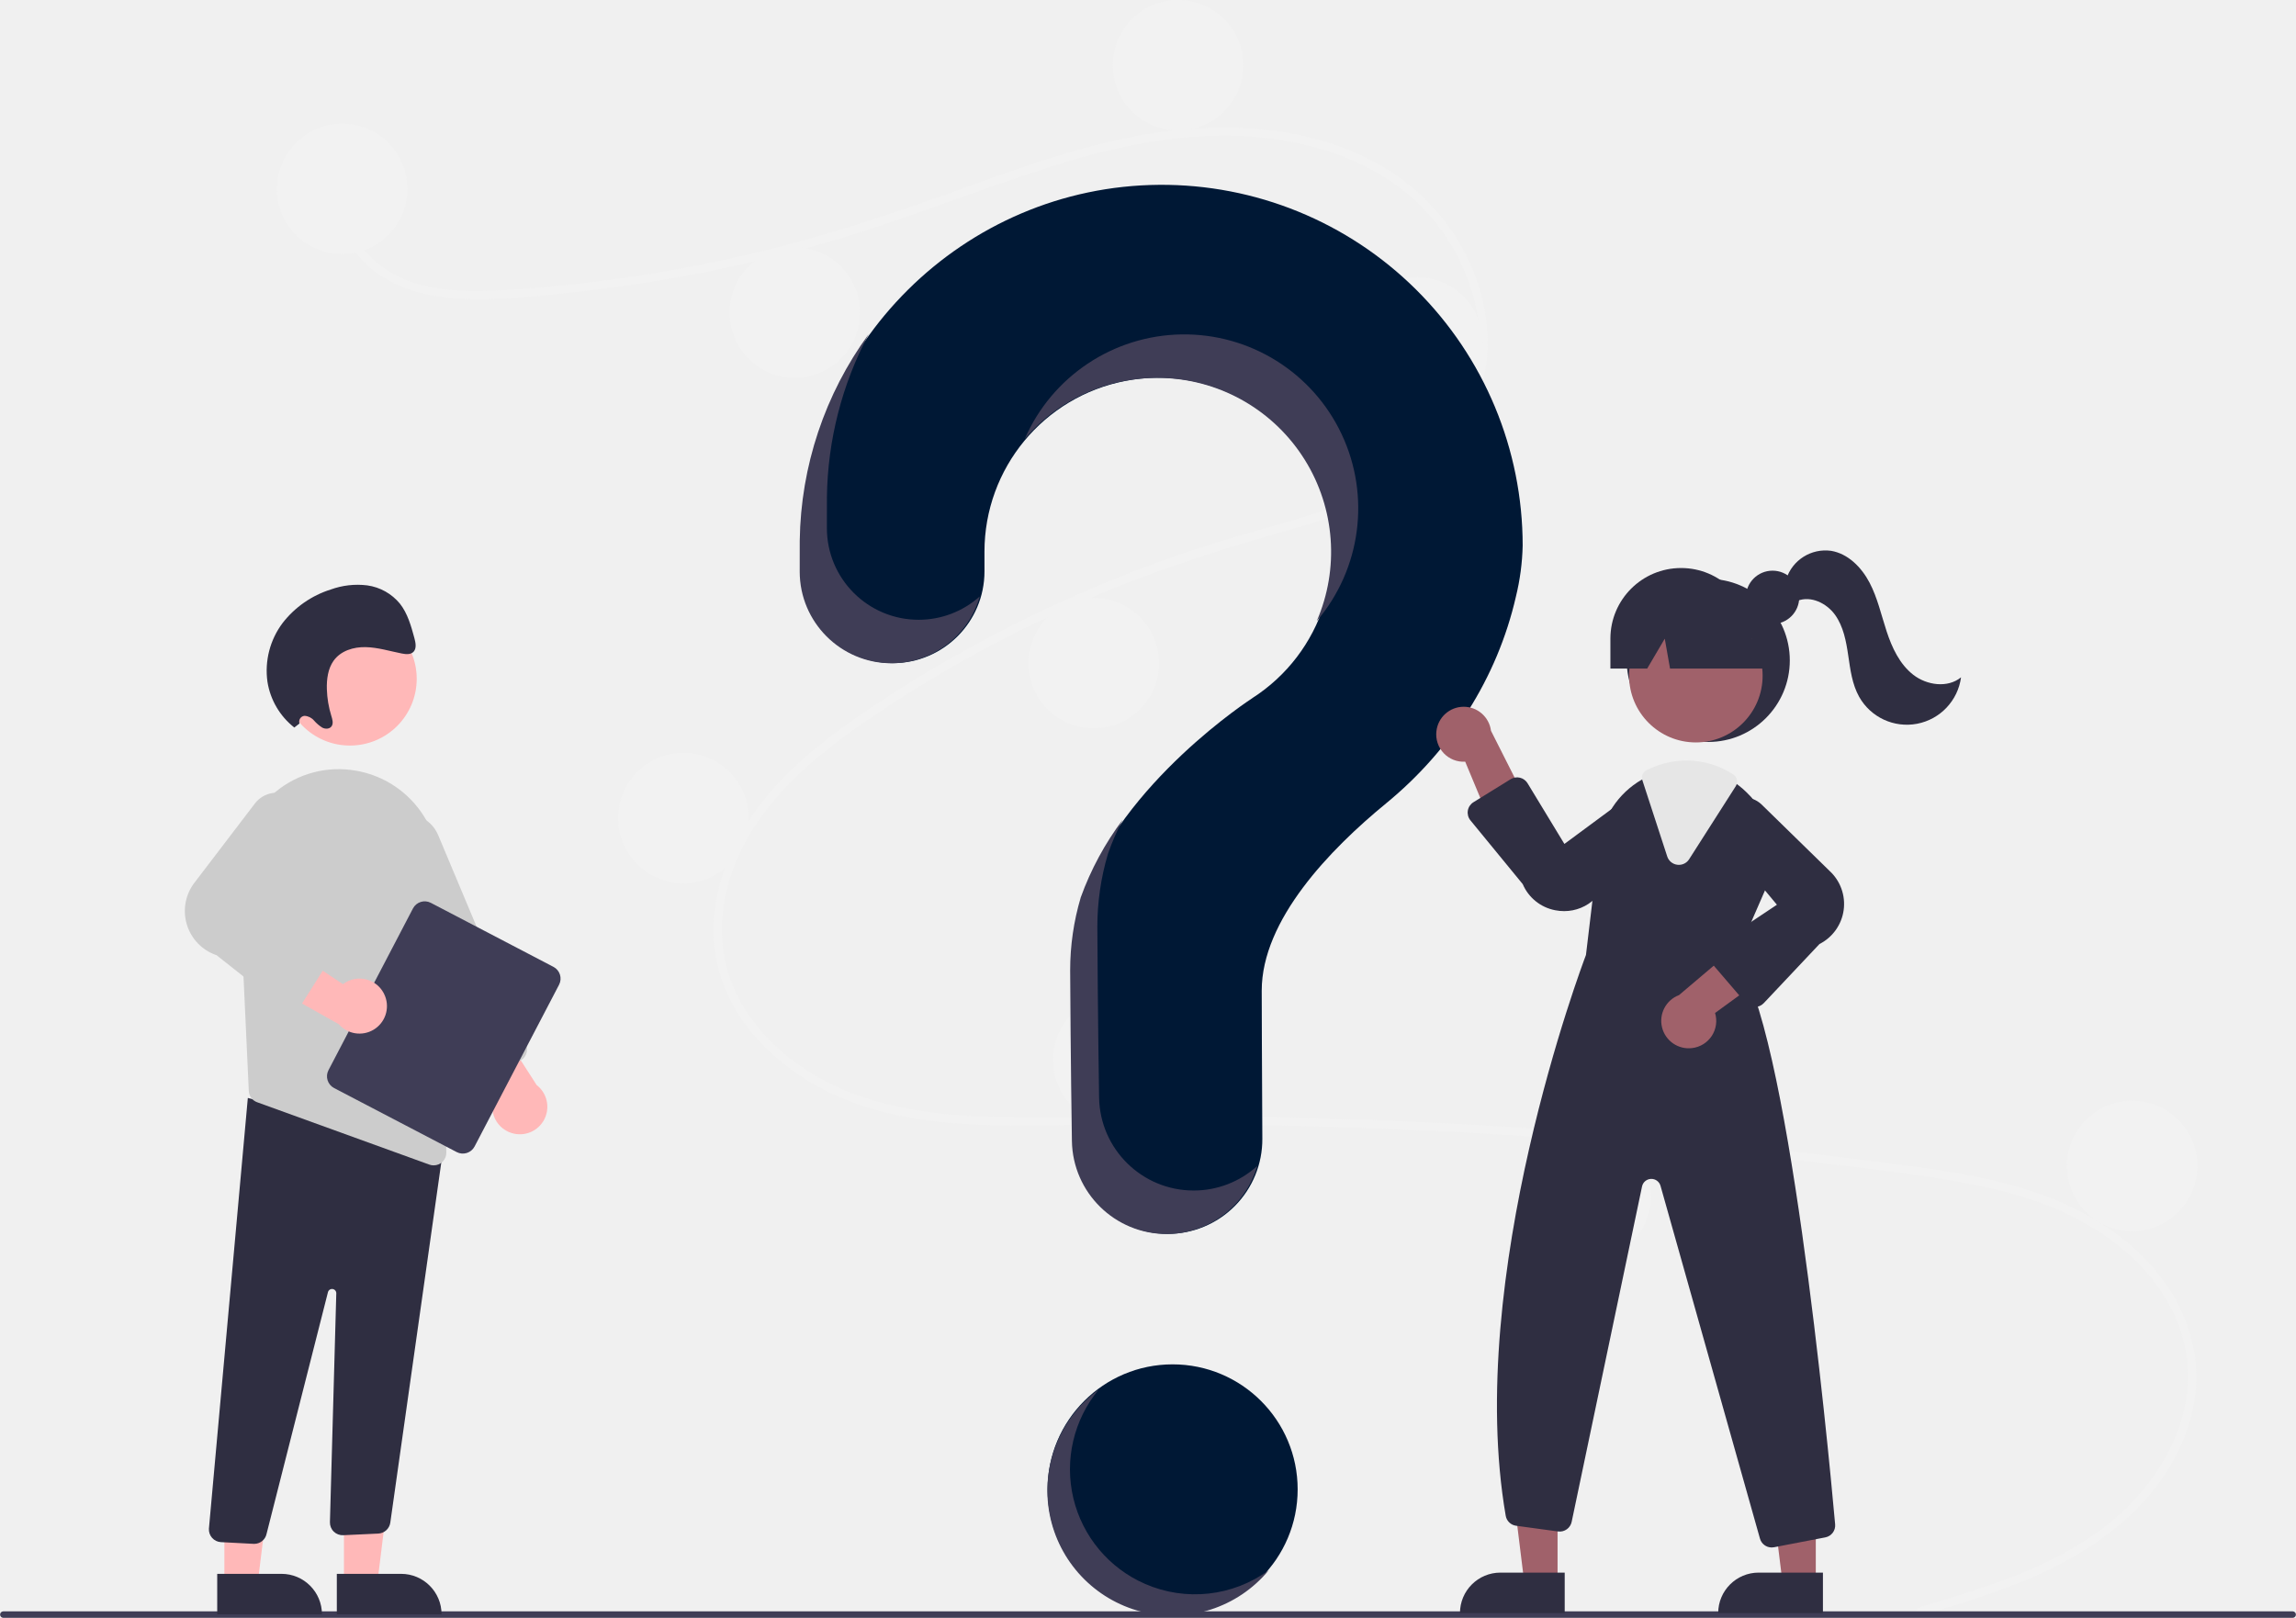
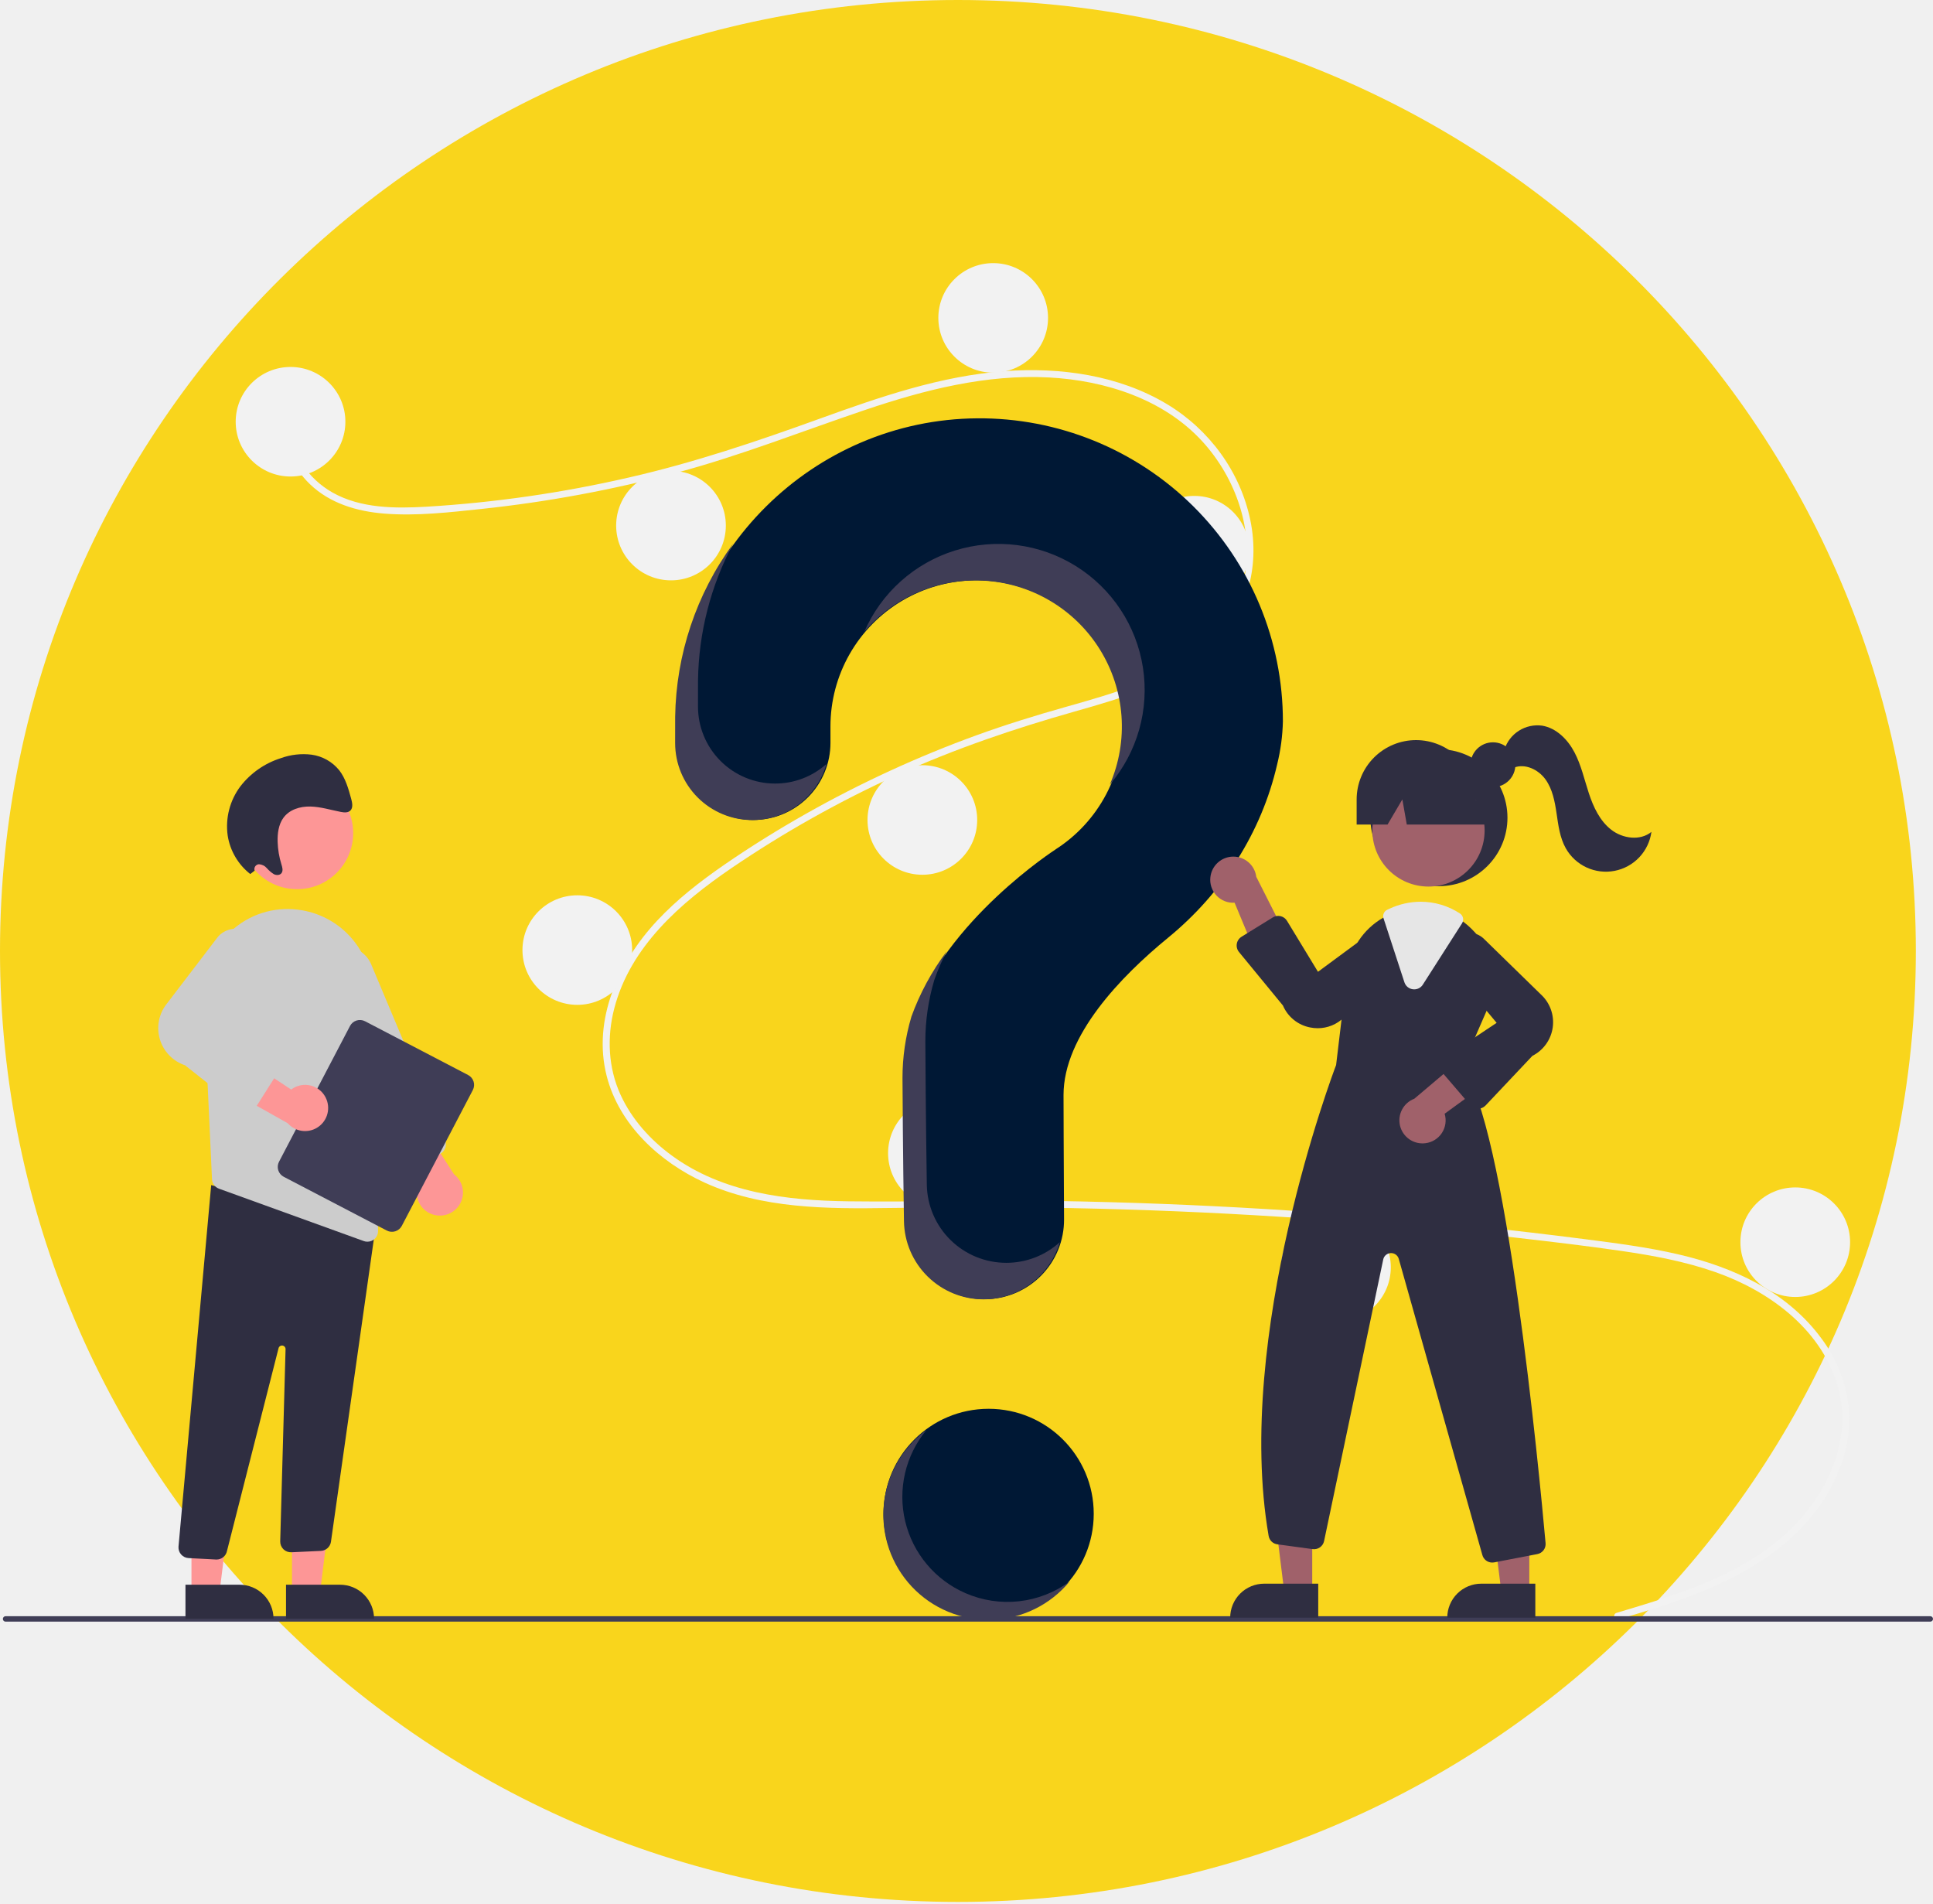
- <svg xmlns="http://www.w3.org/2000/svg" id="ef672dd0-2e16-4c9d-8107-606b55e40777" data-name="Layer 1" width="844.675" height="595.262" viewBox="0 0 844.675 595.262">
-   <circle cx="431.393" cy="548" r="46" fill="#001835" />
-   <path d="M883.862,743.785c25.735-7.729,53.094-15.788,73.503-34.161,18.238-16.418,30.55-41.489,22.995-66.112-7.54-24.572-30.124-40.956-53.442-49.105-13.225-4.622-27.061-7.186-40.891-9.2-15.035-2.19-30.136-3.984-45.23-5.71q-91.677-10.486-184.044-12.811c-30.385-.765-60.764-.747-91.152-.306-27.139.394-55.722.384-80.899-11.151-19.578-8.97-37.348-25.289-42.803-46.734-6.297-24.755,5.318-49.964,21.98-67.892,8.783-9.45,19.047-17.404,29.636-24.717,11.487-7.934,23.375-15.306,35.521-22.188a494.634,494.634,0,0,1,74.767-34.468c12.746-4.634,25.68-8.633,38.728-12.321,11.017-3.115,22.068-6.234,32.716-10.477,20.583-8.204,40.161-22.1,45.395-44.881,4.96-21.591-3.403-45.031-18.065-61.071-16.963-18.557-42.539-26.692-67.06-28.008-27.528-1.478-54.422,5.412-80.297,14.156-27.597,9.326-54.599,20.049-82.778,27.603a556.958,556.958,0,0,1-85.196,15.837c-14.082,1.5-28.59,3.193-42.756,2.045-11.872-.962-23.684-4.454-32.434-12.88-7.503-7.225-11.972-17.154-10.435-27.632.279-1.903,3.17-1.094,2.893.798-1.87,12.755,6.8,24.509,17.484,30.529,12.348,6.958,27.374,6.968,41.122,6.172a537.825,537.825,0,0,0,88.515-12.796c28.593-6.531,56.164-15.866,83.704-25.839,26.156-9.472,52.897-18.716,80.84-20.767,24.246-1.78,49.752,1.752,70.874,14.423,18.564,11.136,32.215,29.707,36.565,51.018,4.25,20.825-1.636,41.785-17.4,56.317-16.321,15.046-38.701,21.479-59.557,27.404-26.452,7.514-52.337,16.298-77.392,27.703a485.824,485.824,0,0,0-72.8,40.928c-22.246,15.202-44.201,34.331-51.237,61.451-3.277,12.633-2.672,26.032,2.812,37.965,4.876,10.61,12.907,19.535,22.262,26.419,22.321,16.424,50.453,19.797,77.414,20.132,30.281.377,60.564-.645,90.855-.148q92.599,1.52,184.819,11.273,23.108,2.446,46.158,5.407c13.822,1.776,27.69,3.541,41.278,6.695,24.162,5.608,47.674,16.392,62.692,36.878a61.319,61.319,0,0,1,11.947,30.446c1.051,11.524-1.77,23.069-6.98,33.321-11.532,22.69-33.134,37.123-56.073,46.605-12.287,5.079-25.032,8.926-37.752,12.746-1.853.557-2.645-2.338-.798-2.893Z" transform="translate(-177.6623 -152.3692)" fill="#f2f2f2" />
-   <circle cx="125.893" cy="69.5" r="24" fill="#f2f2f2" />
-   <circle cx="292.393" cy="115" r="24" fill="#f2f2f2" />
-   <circle cx="433.393" cy="24" r="24" fill="#f2f2f2" />
-   <circle cx="521.393" cy="126" r="24" fill="#f2f2f2" />
-   <circle cx="402.393" cy="244" r="24" fill="#f2f2f2" />
-   <circle cx="251.393" cy="301" r="24" fill="#f2f2f2" />
-   <circle cx="411.393" cy="390" r="24" fill="#f2f2f2" />
-   <circle cx="583.393" cy="440" r="24" fill="#f2f2f2" />
-   <circle cx="784.393" cy="429" r="24" fill="#f2f2f2" />
-   <path d="M604.128,220.373c-71.892.508-130.756,58.93-131.777,130.816-.009.664-.014,5.33-.013,11.434a33.748,33.748,0,0,0,33.744,33.746h0a33.769,33.769,0,0,0,33.761-33.798c-.003-4.152-.006-7.026-.006-7.202a64,64,0,1,1,98.52,53.879l.012.014s-48.028,30.92-62.671,73.335l.012.003a94.004,94.004,0,0,0-3.874,26.768c0,3.725.219,36.321.643,62.778a34.786,34.786,0,0,0,34.79,34.222h0a34.796,34.796,0,0,0,34.794-35.011c-.147-24.229-.227-52.442-.227-54.489,0-26.045,25.125-51.995,45.764-68.917,23.766-19.487,40.868-46.043,47.737-75.999a86.762,86.762,0,0,0,2.499-18.834A132.75,132.75,0,0,0,604.128,220.373Z" transform="translate(-177.6623 -152.3692)" fill="#001835" />
-   <path d="M1021.147,747.631H178.853a1.191,1.191,0,0,1,0-2.381h842.294a1.191,1.191,0,0,1,0,2.381Z" transform="translate(-177.6623 -152.3692)" fill="#3f3d56" />
-   <circle cx="628.449" cy="242.996" r="30" fill="#2f2e41" />
-   <polygon points="573.012 582.129 560.753 582.129 554.92 534.841 573.015 534.841 573.012 582.129" fill="#a0616a" />
-   <path d="M551.996,578.626h23.644a0,0,0,0,1,0,0v14.887a0,0,0,0,1,0,0H537.109a0,0,0,0,1,0,0v0A14.887,14.887,0,0,1,551.996,578.626Z" fill="#2f2e41" />
-   <polygon points="668.012 582.129 655.753 582.129 649.92 534.841 668.015 534.841 668.012 582.129" fill="#a0616a" />
-   <path d="M646.996,578.626h23.644a0,0,0,0,1,0,0v14.887a0,0,0,0,1,0,0H632.109a0,0,0,0,1,0,0v0A14.887,14.887,0,0,1,646.996,578.626Z" fill="#2f2e41" />
-   <circle cx="623.89" cy="248.61" r="24.561" fill="#a0616a" />
-   <path d="M816.191,504.775l10.99-25.25a31.383,31.383,0,0,0-6.95-35.6,31.873,31.873,0,0,0-3.07-2.67,30.935,30.935,0,0,0-18.99-6.57,32.179,32.179,0,0,0-13.4,2.98c-.36.16-.71.33-1.07.5-.69.33-1.37.69-2.03,1.06a31.678,31.678,0,0,0-15.7,23.88l-4.85,40.64c-1.22,3.19-44.74,118.39-29.52,206.34a4.467,4.467,0,0,0,3.82,3.67l15.43,2.1a4.497,4.497,0,0,0,5.01-3.53l25.89-123.41a3.503,3.503,0,0,1,6.8-.23l36.58,129.78a4.471,4.471,0,0,0,4.31,3.28,5.122,5.122,0,0,0,.87-.08l18.85-3.63a4.471,4.471,0,0,0,3.63-4.81C850.021,682.335,835.301,527.605,816.191,504.775Z" transform="translate(-177.6623 -152.3692)" fill="#2f2e41" />
-   <path d="M706.102,421.419A10.056,10.056,0,0,0,716.696,432.623l13.729,32.992,10.385-15.394-14.629-28.97a10.11,10.11,0,0,0-20.079.169Z" transform="translate(-177.6623 -152.3692)" fill="#a0616a" />
-   <path d="M800.19,537.996a10.056,10.056,0,0,0,8.427-12.913l28.885-21.038-17.39-6.512-24.764,20.977a10.11,10.11,0,0,0,4.842,19.487Z" transform="translate(-177.6623 -152.3692)" fill="#a0616a" />
-   <path d="M753.102,487.61a17.057,17.057,0,0,1-3.298-.325,16.305,16.305,0,0,1-11.948-9.616l-19.234-23.453a4.501,4.501,0,0,1,1.111-6.681l13.684-8.471a4.5,4.5,0,0,1,6.215,1.49l13.556,22.334L779.15,443.702A9.721,9.721,0,0,1,790.46,459.264l-25.912,23.637A16.253,16.253,0,0,1,753.102,487.61Z" transform="translate(-177.6623 -152.3692)" fill="#2f2e41" />
-   <path d="M823.252,522.883c-.035,0-.071,0-.106-.001a4.508,4.508,0,0,1-3.311-1.57l-12.166-14.193a4.5,4.5,0,0,1,.92-6.673l22.781-15.188-20.638-24.812a9.721,9.721,0,0,1,14.887-12.183l25.084,24.513a16.525,16.525,0,0,1-3.675,26.94l-20.501,21.754A4.507,4.507,0,0,1,823.252,522.883Z" transform="translate(-177.6623 -152.3692)" fill="#2f2e41" />
-   <path d="M795.307,470.584a4.632,4.632,0,0,1-.584-.037,4.461,4.461,0,0,1-3.71-3.069l-9.142-28.029a3.083,3.083,0,0,1,1.594-3.725l.297-.14c.269-.128.535-.254.807-.375a32.574,32.574,0,0,1,13.603-3.023,31.327,31.327,0,0,1,17.161,5.157,3.13,3.13,0,0,1,.901,4.294L799.084,468.504A4.455,4.455,0,0,1,795.307,470.584Z" transform="translate(-177.6623 -152.3692)" fill="#e6e6e6" />
-   <circle cx="652.101" cy="219.786" r="9.817" fill="#2f2e41" />
-   <path d="M796.111,361.365h0a26,26,0,0,0-26,26v11h13.529l6.471-11,1.941,11h41.059l-11-11A26,26,0,0,0,796.111,361.365Z" transform="translate(-177.6623 -152.3692)" fill="#2f2e41" />
-   <path d="M834.809,365.431a15.15,15.15,0,0,1,16.481-10.396c6.256,1.046,11.202,6.075,14.149,11.691s4.308,11.903,6.289,17.928,4.791,12.084,9.793,15.984,12.677,4.958,17.59.946a20.118,20.118,0,0,1-37.477,7.181c-2.592-4.612-3.261-10.017-4.03-15.251s-1.767-10.65-4.862-14.94-8.888-7.093-13.804-5.139Z" transform="translate(-177.6623 -152.3692)" fill="#2f2e41" />
-   <path d="M515.609,380.408h0a33.748,33.748,0,0,1-33.744-33.746c-0-6.104.004-10.771.013-11.434a131.507,131.507,0,0,1,15.359-59.909,131.803,131.803,0,0,0-25.359,75.909c-.009.664-.014,5.33-.013,11.434a33.748,33.748,0,0,0,33.744,33.746h0A33.773,33.773,0,0,0,538.097,371.817,33.622,33.622,0,0,1,515.609,380.408Z" transform="translate(-177.6623 -152.3692)" fill="#3f3d56" />
-   <path d="M606.415,291.478a64.004,64.004,0,0,1,55.659,89.413,63.997,63.997,0,1,0-107.426-66.985A63.871,63.871,0,0,1,606.415,291.478Z" transform="translate(-177.6623 -152.3692)" fill="#3f3d56" />
-   <path d="M616.797,590.408h0a34.787,34.787,0,0,1-34.79-34.222c-.423-26.456-.643-59.052-.643-62.778a94.004,94.004,0,0,1,3.874-26.768l-.012-.003a95.069,95.069,0,0,1,5.494-12.701,110.047,110.047,0,0,0-15.494,28.701l.012.003a94.004,94.004,0,0,0-3.874,26.768c0,3.725.219,36.321.643,62.778a34.787,34.787,0,0,0,34.79,34.222h0a34.803,34.803,0,0,0,33.402-25.048A34.66,34.66,0,0,1,616.797,590.408Z" transform="translate(-177.6623 -152.3692)" fill="#3f3d56" />
-   <polygon points="126.541 582.585 138.8 582.584 144.633 535.296 126.538 535.297 126.541 582.585" fill="#ffb8b8" />
-   <path d="M301.576,731.451H340.107a0,0,0,0,1,0,0v14.887a0,0,0,0,1,0,0H316.463A14.887,14.887,0,0,1,301.576,731.451v0A0,0,0,0,1,301.576,731.451Z" transform="translate(464.0541 1325.404) rotate(179.9974)" fill="#2f2e41" />
-   <polygon points="82.541 582.585 94.8 582.584 100.633 535.296 82.538 535.297 82.541 582.585" fill="#ffb8b8" />
-   <path d="M257.576,731.451H296.107a0,0,0,0,1,0,0v14.887a0,0,0,0,1,0,0H272.463A14.887,14.887,0,0,1,257.576,731.451v0A0,0,0,0,1,257.576,731.451Z" transform="translate(376.0541 1325.406) rotate(179.9974)" fill="#2f2e41" />
-   <path d="M270.917,720.411l-11.975-.63a4.673,4.673,0,0,1-4.419-4.967l14.313-158.466,65.911,17.786,6.35-1.732L321.239,712.686a4.696,4.696,0,0,1-4.358,3.945l-12.909.601a4.674,4.674,0,0,1-4.931-4.796l2.339-84.196a1.558,1.558,0,0,0-3.083-.36L275.739,716.692a4.646,4.646,0,0,1-4.569,3.725C271.086,720.418,271.002,720.416,270.917,720.411Z" transform="translate(-177.6623 -152.3692)" fill="#2f2e41" />
-   <circle cx="128.742" cy="249.759" r="24.561" fill="#ffb8b8" />
-   <path d="M265.512,474.287l2.701,58.267.976,21.199a4.642,4.642,0,0,0,3.074,4.175l63.336,22.943a4.477,4.477,0,0,0,1.6.28,4.644,4.644,0,0,0,4.664-4.788L339.266,471.597A36.93,36.93,0,0,0,308.522,435.92c-.613-.093-1.236-.187-1.859-.27a36.249,36.249,0,0,0-29.165,9.441,37.236,37.236,0,0,0-11.986,29.196Z" transform="translate(-177.6623 -152.3692)" fill="#ccc" />
-   <path d="M365.855,569.245a10.064,10.064,0,0,1-5.369-15.227l-21.478-28.56,18.534-1.147,17.554,27.297a10.111,10.111,0,0,1-9.242,17.637Z" transform="translate(-177.6623 -152.3692)" fill="#ffb8b8" />
-   <path d="M350.753,548.85a4.644,4.644,0,0,1-2.541-2.518L315.854,469.237a12.463,12.463,0,1,1,22.984-9.647l32.358,77.095a4.679,4.679,0,0,1-2.5,6.118l-14.365,6.029a4.642,4.642,0,0,1-3.577.017Z" transform="translate(-177.6623 -152.3692)" fill="#ccc" />
-   <path d="M298.508,546.131,329.587,486.622a4.878,4.878,0,0,1,6.575-2.063l45.112,23.56a4.878,4.878,0,0,1,2.063,6.575l-31.079,59.509a4.878,4.878,0,0,1-6.575,2.063L300.571,552.706A4.878,4.878,0,0,1,298.508,546.131Z" transform="translate(-177.6623 -152.3692)" fill="#3f3d56" />
-   <path d="M319.351,518.943a10.064,10.064,0,0,0-15.517-4.46l-29.778-19.754-.051,18.57L302.29,529.21a10.111,10.111,0,0,0,17.06-10.267Z" transform="translate(-177.6623 -152.3692)" fill="#ffb8b8" />
-   <path d="M281.701,523.119l-24.337-19.278a17.163,17.163,0,0,1-7.823-27.135l22.097-28.96a10.096,10.096,0,0,1,17.13,10.284l-17.484,28.6,25.694,12.187a4.674,4.674,0,0,1,1.948,6.72l-10.372,16.414a4.682,4.682,0,0,1-3.167,2.111c-.026.004-.051.008-.077.012A4.696,4.696,0,0,1,281.701,523.119Z" transform="translate(-177.6623 -152.3692)" fill="#ccc" />
-   <path d="M287.845,418.574a2.135,2.135,0,0,1,1.856-2.819,4.93,4.93,0,0,1,3.476,1.715,13.833,13.833,0,0,0,3.071,2.637c1.188.599,2.8.514,3.477-.628.636-1.072.2-2.508-.185-3.753a36.907,36.907,0,0,1-1.63-9.77c-.111-3.7.411-7.562,2.46-10.448,2.644-3.725,7.371-5.139,11.845-5.036s8.875,1.484,13.307,2.357c1.53.301,3.328.456,4.352-.73,1.088-1.261.688-3.301.226-5.004-1.201-4.417-2.475-8.985-5.265-12.552a18.898,18.898,0,0,0-12.061-6.79,28.938,28.938,0,0,0-13.462,1.528,36.096,36.096,0,0,0-17.683,12.319,29.236,29.236,0,0,0-5.578,21.6,26.667,26.667,0,0,0,9.886,16.855Z" transform="translate(-177.6623 -152.3692)" fill="#2f2e41" />
-   <path d="M598.92,735.149a45.994,45.994,0,0,1-17.07-71.489,45.997,45.997,0,1,0,62.569,66.464A45.969,45.969,0,0,1,598.92,735.149Z" transform="translate(-177.6623 -152.3692)" fill="#3f3d56" />
+ <svg xmlns="http://www.w3.org/2000/svg" width="589" height="580" viewBox="0 0 589 580" fill="none">
+   <ellipse cx="291.886" cy="289.708" rx="291.886" ry="289.708" fill="#F9D51C" />
+   <g clip-path="url(#clip0)">
+     <path d="M301.241 493.151C318.93 493.151 333.269 478.832 333.269 461.169C333.269 443.505 318.93 429.186 301.241 429.186C283.552 429.186 269.212 443.505 269.212 461.169C269.212 478.832 283.552 493.151 301.241 493.151Z" fill="#001835" />
+     <path d="M492.582 491.354C510.501 485.981 529.55 480.377 543.761 467.603C556.459 456.188 565.032 438.757 559.772 421.638C554.522 404.553 538.797 393.162 522.561 387.496C513.353 384.283 503.719 382.5 494.09 381.099C483.621 379.577 473.106 378.329 462.597 377.129C420.042 372.269 377.326 369.3 334.451 368.222C313.295 367.69 292.143 367.703 270.984 368.009C252.087 368.283 232.186 368.277 214.655 360.257C201.023 354.02 188.651 342.674 184.852 327.764C180.468 310.553 188.555 293.026 200.157 280.561C206.272 273.991 213.419 268.461 220.792 263.376C228.79 257.859 237.067 252.734 245.524 247.949C262.18 238.53 279.593 230.514 297.582 223.984C306.457 220.762 315.463 217.982 324.548 215.417C332.218 213.252 339.913 211.083 347.327 208.132C361.659 202.429 375.29 192.767 378.934 176.928C382.388 161.916 376.565 145.619 366.356 134.467C354.545 121.565 336.737 115.909 319.664 114.994C300.496 113.967 281.77 118.757 263.755 124.836C244.54 131.32 225.739 138.776 206.118 144.028C186.661 149.231 166.828 152.912 146.798 155.039C136.993 156.081 126.891 157.258 117.028 156.46C108.761 155.791 100.537 153.364 94.445 147.505C89.221 142.482 86.109 135.579 87.179 128.293C87.373 126.97 89.386 127.533 89.193 128.848C87.891 137.716 93.928 145.888 101.367 150.074C109.965 154.912 120.427 154.918 129.999 154.365C150.754 153.113 171.369 150.138 191.63 145.469C211.538 140.928 230.735 134.437 249.911 127.504C268.123 120.918 286.742 114.491 306.198 113.065C323.08 111.827 340.839 114.283 355.546 123.093C368.472 130.835 377.977 143.747 381.005 158.564C383.965 173.043 379.866 187.616 368.89 197.72C357.526 208.181 341.944 212.654 327.422 216.773C309.004 221.997 290.981 228.104 273.536 236.034C255.852 244.049 238.893 253.569 222.846 264.49C207.357 275.06 192.07 288.359 187.172 307.215C184.89 315.999 185.311 325.315 189.129 333.611C192.524 340.988 198.116 347.193 204.63 351.979C220.171 363.399 239.759 365.743 258.531 365.976C279.616 366.238 300.701 365.528 321.792 365.874C364.775 366.578 407.67 369.19 450.477 373.711C461.203 374.845 471.916 376.098 482.615 377.47C492.239 378.705 501.895 379.932 511.357 382.125C528.18 386.024 544.551 393.522 555.007 407.765C559.648 413.939 562.524 421.256 563.326 428.934C564.058 436.946 562.094 444.973 558.466 452.101C550.436 467.877 535.396 477.911 519.423 484.503C510.868 488.034 501.994 490.709 493.138 493.365C491.847 493.752 491.296 491.74 492.582 491.354L492.582 491.354Z" fill="#F2F2F2" />
+     <path d="M88.528 145.167C97.757 145.167 105.238 137.697 105.238 128.481C105.238 119.265 97.757 111.794 88.528 111.794C79.299 111.794 71.817 119.265 71.817 128.481C71.817 137.697 79.299 145.167 88.528 145.167Z" fill="#F2F2F2" />
+     <path d="M204.458 176.802C213.687 176.802 221.169 169.331 221.169 160.116C221.169 150.9 213.687 143.429 204.458 143.429C195.229 143.429 187.747 150.9 187.747 160.116C187.747 169.331 195.229 176.802 204.458 176.802Z" fill="#F2F2F2" />
+     <path d="M302.633 113.533C311.862 113.533 319.344 106.062 319.344 96.846C319.344 87.63 311.862 80.16 302.633 80.16C293.404 80.16 285.922 87.63 285.922 96.846C285.922 106.062 293.404 113.533 302.633 113.533Z" fill="#F2F2F2" />
+     <path d="M363.905 184.45C373.135 184.45 380.616 176.979 380.616 167.764C380.616 158.548 373.135 151.077 363.905 151.077C354.676 151.077 347.195 158.548 347.195 167.764C347.195 176.979 354.676 184.45 363.905 184.45Z" fill="#F2F2F2" />
+     <path d="M281.049 266.492C290.278 266.492 297.759 259.021 297.759 249.806C297.759 240.59 290.278 233.119 281.049 233.119C271.82 233.119 264.338 240.59 264.338 249.806C264.338 259.021 271.82 266.492 281.049 266.492Z" fill="#F2F2F2" />
+     <path d="M175.911 306.123C185.14 306.123 192.621 298.652 192.621 289.437C192.621 280.221 185.14 272.75 175.911 272.75C166.682 272.75 159.2 280.221 159.2 289.437C159.2 298.652 166.682 306.123 175.911 306.123Z" fill="#F2F2F2" />
+     <path d="M287.315 368.002C296.544 368.002 304.026 360.531 304.026 351.315C304.026 342.1 296.544 334.629 287.315 334.629C278.086 334.629 270.604 342.1 270.604 351.315C270.604 360.531 278.086 368.002 287.315 368.002Z" fill="#F2F2F2" />
+     <path d="M407.075 402.766C416.304 402.766 423.786 395.295 423.786 386.079C423.786 376.863 416.304 369.393 407.075 369.393C397.846 369.393 390.364 376.863 390.364 386.079C390.364 395.295 397.846 402.766 407.075 402.766Z" fill="#F2F2F2" />
+     <path d="M547.027 395.118C556.256 395.118 563.737 387.647 563.737 378.431C563.737 369.215 556.256 361.745 547.027 361.745C537.798 361.745 530.316 369.215 530.316 378.431C530.316 387.647 537.798 395.118 547.027 395.118Z" fill="#F2F2F2" />
+     <path d="M297.81 127.44C247.753 127.793 206.767 168.413 206.056 218.393C206.05 218.855 206.047 222.099 206.047 226.343C206.047 232.565 208.523 238.533 212.929 242.933C217.335 247.333 223.311 249.805 229.542 249.806H229.542C232.631 249.805 235.69 249.197 238.543 248.015C241.396 246.834 243.989 245.102 246.172 242.92C248.355 240.738 250.086 238.148 251.266 235.297C252.446 232.446 253.052 229.392 253.049 226.307C253.047 223.42 253.045 221.422 253.045 221.3C253.044 213.575 255.056 205.983 258.884 199.271C262.712 192.559 268.224 186.957 274.877 183.017C281.531 179.077 289.097 176.934 296.831 176.8C304.566 176.665 312.202 178.543 318.989 182.25C325.776 185.956 331.48 191.363 335.54 197.938C339.599 204.513 341.875 212.03 342.143 219.75C342.411 227.47 340.661 235.126 337.067 241.966C333.472 248.806 328.157 254.594 321.643 258.76L321.651 258.77C321.651 258.77 288.21 280.268 278.015 309.758L278.023 309.76C276.231 315.802 275.322 322.07 275.326 328.371C275.326 330.962 275.479 353.625 275.774 372.019C275.877 378.366 278.474 384.418 283.006 388.869C287.538 393.32 293.64 395.814 299.997 395.813H299.997C303.191 395.813 306.354 395.182 309.303 393.957C312.252 392.731 314.929 390.936 317.181 388.674C319.433 386.411 321.214 383.727 322.423 380.775C323.631 377.822 324.243 374.66 324.224 371.471C324.121 354.625 324.066 335.01 324.066 333.586C324.066 315.478 341.56 297.436 355.93 285.67C372.478 272.121 384.385 253.657 389.168 232.83C390.227 228.542 390.81 224.151 390.908 219.735C390.908 207.559 388.495 195.502 383.808 184.261C379.122 173.019 372.253 162.815 363.6 154.236C354.946 145.657 344.677 138.872 333.386 134.274C322.095 129.675 310.004 127.352 297.81 127.44Z" fill="#001835" />
+     <path d="M588.171 494.028H1.7C1.481 494.027 1.271 493.94 1.116 493.784C0.961 493.629 0.874 493.419 0.874 493.2C0.874 492.981 0.961 492.771 1.116 492.615C1.271 492.46 1.481 492.373 1.7 492.372H588.171C588.391 492.372 588.602 492.459 588.757 492.615C588.913 492.77 589 492.98 589 493.2C589 493.42 588.913 493.63 588.757 493.785C588.602 493.941 588.391 494.028 588.171 494.028Z" fill="#3F3D56" />
+     <path d="M438.446 269.966C449.983 269.966 459.335 260.627 459.335 249.108C459.335 237.588 449.983 228.25 438.446 228.25C426.91 228.25 417.558 237.588 417.558 249.108C417.558 260.627 426.91 269.966 438.446 269.966Z" fill="#2F2E41" />
+     <path d="M399.847 484.898H391.311L387.25 452.02H399.849L399.847 484.898Z" fill="#A0616A" />
+     <path d="M385.214 482.461H401.676V492.812H374.848C374.848 491.453 375.116 490.107 375.637 488.851C376.158 487.595 376.922 486.454 377.884 485.493C378.847 484.532 379.989 483.769 381.247 483.249C382.504 482.729 383.852 482.461 385.214 482.461Z" fill="#2F2E41" />
+     <path d="M465.993 484.898H457.458L453.396 452.02H465.995L465.993 484.898Z" fill="#A0616A" />
+     <path d="M451.36 482.461H467.823V492.812H440.995C440.995 491.453 441.263 490.107 441.784 488.851C442.305 487.595 443.068 486.454 444.031 485.493C444.993 484.532 446.136 483.769 447.393 483.249C448.651 482.729 449.999 482.461 451.36 482.461Z" fill="#2F2E41" />
+     <path d="M435.272 270.088C444.717 270.088 452.373 262.442 452.373 253.011C452.373 243.58 444.717 235.935 435.272 235.935C425.827 235.935 418.171 243.58 418.171 253.011C418.171 262.442 425.827 270.088 435.272 270.088Z" fill="#A0616A" />
+     <path d="M445.465 325.177L453.117 307.622C454.975 303.503 455.508 298.911 454.641 294.477C453.774 290.044 451.551 285.988 448.278 282.87C447.606 282.206 446.892 281.586 446.14 281.014C442.364 278.064 437.712 276.457 432.918 276.446C429.695 276.458 426.512 277.165 423.588 278.518C423.337 278.629 423.094 278.747 422.843 278.865C422.362 279.095 421.889 279.345 421.429 279.602C418.432 281.321 415.881 283.719 413.982 286.603C412.083 289.487 410.89 292.776 410.498 296.205L407.121 324.461C406.271 326.679 375.969 406.774 386.567 467.924C386.68 468.577 386.998 469.176 387.477 469.636C387.956 470.095 388.569 470.389 389.226 470.475L399.97 471.935C400.755 472.042 401.551 471.849 402.198 471.393C402.845 470.938 403.295 470.255 403.458 469.481L421.485 383.678C421.597 383.144 421.885 382.664 422.303 382.314C422.721 381.963 423.244 381.763 423.79 381.745C424.335 381.726 424.871 381.891 425.311 382.212C425.752 382.534 426.072 382.993 426.22 383.518L451.69 473.75C451.871 474.406 452.263 474.984 452.805 475.396C453.347 475.807 454.009 476.03 454.691 476.03C454.894 476.029 455.096 476.011 455.296 475.975L468.421 473.451C469.184 473.309 469.866 472.887 470.334 472.268C470.801 471.649 471.021 470.878 470.949 470.107C469.02 448.63 458.771 341.05 445.465 325.177Z" fill="#2F2E41" />
+     <path d="M368.812 267.222C368.693 268.238 368.799 269.267 369.121 270.237C369.444 271.207 369.976 272.094 370.679 272.837C371.382 273.579 372.24 274.159 373.192 274.535C374.144 274.911 375.167 275.074 376.188 275.012L385.748 297.951L392.978 287.247L382.792 267.105C382.575 265.398 381.738 263.83 380.44 262.698C379.142 261.566 377.473 260.949 375.75 260.963C374.027 260.978 372.369 261.623 371.09 262.776C369.811 263.93 369.001 265.512 368.812 267.222L368.812 267.222Z" fill="#A0616A" />
+     <path d="M434.324 348.275C435.34 348.153 436.318 347.811 437.187 347.272C438.057 346.732 438.797 346.009 439.356 345.153C439.916 344.297 440.28 343.329 440.425 342.317C440.569 341.305 440.489 340.274 440.191 339.296L460.303 324.669L448.195 320.141L430.952 334.726C429.34 335.335 428.008 336.513 427.208 338.037C426.408 339.561 426.196 341.325 426.611 342.996C427.027 344.666 428.042 346.125 429.463 347.098C430.885 348.071 432.614 348.49 434.324 348.275Z" fill="#A0616A" />
+     <path d="M401.537 313.243C400.766 313.242 399.997 313.167 399.241 313.017C397.411 312.669 395.696 311.878 394.245 310.712C392.794 309.546 391.653 308.041 390.922 306.331L377.529 290.025C377.246 289.68 377.04 289.279 376.925 288.848C376.81 288.417 376.788 287.967 376.861 287.527C376.935 287.087 377.101 286.668 377.35 286.298C377.598 285.928 377.923 285.615 378.303 285.38L387.831 279.491C388.183 279.273 388.574 279.127 388.983 279.062C389.391 278.996 389.809 279.012 390.211 279.108C390.613 279.205 390.993 279.379 391.327 279.623C391.661 279.866 391.944 280.174 392.159 280.527L401.598 296.055L419.674 282.715C421.113 281.962 422.776 281.75 424.358 282.12C425.941 282.489 427.337 283.415 428.293 284.727C429.248 286.04 429.699 287.652 429.562 289.269C429.426 290.886 428.711 292.4 427.549 293.535L409.507 309.968C407.387 312.067 404.522 313.244 401.537 313.243Z" fill="#2F2E41" />
+     <path d="M450.381 337.767C450.357 337.767 450.332 337.767 450.308 337.766C449.868 337.756 449.436 337.653 449.039 337.465C448.642 337.277 448.289 337.008 448.002 336.675L439.531 326.806C439.243 326.47 439.029 326.077 438.904 325.652C438.779 325.227 438.746 324.781 438.806 324.343C438.867 323.904 439.02 323.483 439.255 323.108C439.491 322.733 439.803 322.412 440.172 322.167L456.034 311.607L441.664 294.356C440.828 292.964 440.522 291.319 440.8 289.72C441.079 288.122 441.924 286.676 443.182 285.649C444.44 284.621 446.026 284.08 447.65 284.123C449.275 284.167 450.829 284.792 452.03 285.886L469.495 302.929C470.87 304.183 471.919 305.751 472.553 307.499C473.187 309.247 473.387 311.122 473.135 312.964C472.883 314.806 472.188 316.56 471.108 318.075C470.028 319.589 468.597 320.819 466.936 321.66L452.661 336.785C452.368 337.095 452.015 337.342 451.623 337.511C451.231 337.68 450.808 337.767 450.381 337.767Z" fill="#2F2E41" />
+     <path d="M430.924 301.405C430.788 301.405 430.652 301.396 430.517 301.379C429.927 301.307 429.37 301.068 428.912 300.69C428.454 300.312 428.115 299.811 427.934 299.245L421.568 279.757C421.408 279.265 421.433 278.731 421.637 278.255C421.841 277.779 422.211 277.393 422.678 277.168L422.884 277.07C423.072 276.981 423.257 276.894 423.446 276.809C426.415 275.435 429.646 274.718 432.918 274.708C437.166 274.715 441.319 275.961 444.867 278.293C445.343 278.609 445.675 279.099 445.793 279.658C445.91 280.216 445.803 280.798 445.495 281.279L433.553 299.959C433.273 300.403 432.885 300.768 432.425 301.021C431.965 301.274 431.449 301.406 430.924 301.405Z" fill="#E6E6E6" />
+     <path d="M454.915 239.796C458.69 239.796 461.75 236.74 461.75 232.971C461.75 229.201 458.69 226.146 454.915 226.146C451.14 226.146 448.08 229.201 448.08 232.971C448.08 236.74 451.14 239.796 454.915 239.796Z" fill="#2F2E41" />
+     <path d="M431.484 225.469C426.682 225.469 422.078 227.373 418.683 230.763C415.288 234.153 413.38 238.751 413.38 243.546V251.194H422.801L427.306 243.546L428.658 251.194H457.246L449.587 243.546C449.587 238.751 447.68 234.153 444.285 230.763C440.889 227.373 436.285 225.469 431.484 225.469Z" fill="#2F2E41" />
+     <path d="M458.428 228.295C459.184 225.935 460.749 223.917 462.848 222.595C464.946 221.273 467.445 220.732 469.903 221.068C474.259 221.795 477.703 225.291 479.755 229.196C481.807 233.101 482.755 237.472 484.134 241.661C485.514 245.85 487.47 250.062 490.953 252.774C494.436 255.486 499.78 256.222 503.2 253.432C502.809 256.339 501.513 259.05 499.495 261.182C497.477 263.313 494.838 264.757 491.953 265.309C489.068 265.861 486.082 265.493 483.418 264.258C480.753 263.023 478.545 260.982 477.106 258.425C475.301 255.218 474.835 251.46 474.3 247.821C473.765 244.182 473.069 240.417 470.915 237.434C468.76 234.45 464.726 232.502 461.303 233.861L458.428 228.295Z" fill="#2F2E41" />
+     <path d="M236.176 238.708C229.945 238.708 223.969 236.235 219.563 231.835C215.157 227.436 212.681 221.468 212.681 215.246C212.68 211.002 212.684 207.757 212.69 207.296C212.888 192.76 216.554 178.481 223.384 165.643C212.163 180.983 205.992 199.426 205.727 218.42C205.721 218.882 205.718 222.126 205.718 226.37C205.718 232.592 208.194 238.56 212.6 242.96C217.006 247.36 222.982 249.832 229.213 249.833C234.334 249.831 239.314 248.16 243.396 245.074C247.479 241.988 250.442 237.656 251.834 232.736C247.532 236.588 241.955 238.715 236.176 238.708Z" fill="#3F3D56" />
+     <path d="M299.402 176.878C306.606 177.222 313.619 179.306 319.838 182.952C326.058 186.598 331.298 191.697 335.109 197.811C338.921 203.924 341.189 210.871 341.72 218.053C342.251 225.235 341.028 232.438 338.157 239.044C342.31 234.174 345.362 228.466 347.106 222.311C348.85 216.155 349.245 209.697 348.262 203.375C347.28 197.054 344.944 191.018 341.414 185.68C337.884 180.342 333.243 175.826 327.807 172.441C322.37 169.057 316.267 166.882 309.913 166.066C303.559 165.25 297.104 165.812 290.987 167.713C284.87 169.614 279.236 172.81 274.468 177.082C269.7 181.355 265.911 186.604 263.358 192.472C267.769 187.29 273.313 183.189 279.563 180.486C285.812 177.782 292.6 176.548 299.402 176.878Z" fill="#3F3D56" />
+     <path d="M306.631 384.715C300.274 384.716 294.172 382.222 289.64 377.771C285.108 373.32 282.511 367.268 282.408 360.921C282.113 342.527 281.96 319.864 281.96 317.274C281.956 310.973 282.864 304.704 284.657 298.663L284.649 298.661C285.707 295.628 286.986 292.677 288.474 289.83C283.905 295.91 280.269 302.635 277.686 309.785L277.694 309.787C275.902 315.828 274.993 322.097 274.997 328.398C274.997 330.988 275.15 353.651 275.445 372.046C275.548 378.392 278.146 384.444 282.677 388.895C287.209 393.347 293.311 395.841 299.668 395.839C304.909 395.838 310.009 394.141 314.202 391.001C318.396 387.861 321.456 383.448 322.925 378.424C318.471 382.479 312.659 384.723 306.631 384.715Z" fill="#3F3D56" />
+     <path d="M88.979 485.215L97.515 485.214L101.576 452.336L88.977 452.337L88.979 485.215Z" fill="#FD9696" />
+     <path d="M113.978 493.128L87.15 493.13L87.15 482.779L103.612 482.778C106.361 482.778 108.998 483.869 110.942 485.81C112.886 487.751 113.978 490.383 113.978 493.128L113.978 493.128Z" fill="#2F2E41" />
+     <path d="M58.343 485.215L66.879 485.214L70.94 452.336L58.341 452.337L58.343 485.215Z" fill="#FD9696" />
+     <path d="M83.342 493.128L56.514 493.13L56.513 482.779L72.976 482.778C75.725 482.778 78.362 483.869 80.305 485.81C82.249 487.751 83.342 490.383 83.342 493.128L83.342 493.128Z" fill="#2F2E41" />
+     <path d="M65.802 475.103L57.464 474.665C57.034 474.642 56.613 474.535 56.225 474.349C55.837 474.162 55.49 473.901 55.204 473.58C54.918 473.259 54.698 472.884 54.558 472.477C54.418 472.071 54.36 471.641 54.388 471.211L64.353 361.035L110.246 373.401L114.667 372.196L100.84 469.732C100.723 470.466 100.358 471.137 99.806 471.636C99.254 472.135 98.549 472.43 97.806 472.475L88.818 472.893C88.368 472.918 87.919 472.849 87.497 472.692C87.075 472.534 86.691 472.291 86.368 471.978C86.046 471.664 85.792 471.288 85.622 470.871C85.453 470.455 85.372 470.008 85.384 469.559L87.013 411.019C87.02 410.748 86.926 410.485 86.749 410.28C86.571 410.075 86.323 409.944 86.054 409.913C85.785 409.881 85.513 409.952 85.293 410.11C85.073 410.269 84.921 410.504 84.866 410.769L69.16 472.518C69.012 473.25 68.614 473.909 68.034 474.381C67.453 474.853 66.727 475.11 65.979 475.108C65.92 475.108 65.861 475.106 65.802 475.103Z" fill="#2F2E41" />
+     <path d="M90.511 270.887C99.956 270.887 107.613 263.241 107.613 253.81C107.613 244.379 99.956 236.733 90.511 236.733C81.067 236.733 73.41 244.379 73.41 253.81C73.41 263.241 81.067 270.887 90.511 270.887Z" fill="#FD9696" />
+     <path d="M62.039 303.98L63.919 344.491L64.599 359.23C64.626 359.872 64.844 360.491 65.226 361.008C65.607 361.525 66.134 361.917 66.74 362.133L110.839 378.085C111.195 378.217 111.573 378.283 111.953 378.28C112.387 378.282 112.818 378.197 113.218 378.029C113.619 377.861 113.981 377.615 114.285 377.304C114.588 376.993 114.825 376.625 114.982 376.221C115.14 375.816 115.214 375.384 115.2 374.951L113.392 302.109C113.273 296.133 111.07 290.385 107.163 285.857C103.255 281.329 97.888 278.304 91.986 277.304C91.559 277.239 91.125 277.174 90.692 277.116C87.032 276.663 83.317 277.015 79.809 278.149C76.3 279.283 73.084 281.171 70.385 283.68C67.59 286.247 65.394 289.396 63.952 292.903C62.509 296.411 61.856 300.192 62.039 303.98L62.039 303.98Z" fill="#CCCCCC" />
+     <path d="M131.905 370.001C130.862 369.678 129.909 369.116 129.123 368.36C128.336 367.603 127.737 366.674 127.374 365.645C127.011 364.617 126.893 363.518 127.031 362.436C127.169 361.354 127.558 360.32 128.167 359.415L113.213 339.558L126.118 338.76L138.34 357.739C139.649 358.749 140.559 360.187 140.912 361.801C141.265 363.414 141.038 365.1 140.27 366.563C139.502 368.026 138.243 369.173 136.714 369.801C135.184 370.43 133.482 370.501 131.905 370.001H131.905Z" fill="#FD9696" />
+     <path d="M121.391 355.822C120.995 355.661 120.634 355.424 120.331 355.123C120.027 354.823 119.786 354.465 119.622 354.071L97.091 300.469C96.649 299.42 96.418 298.294 96.412 297.155C96.406 296.016 96.625 294.888 97.056 293.834C97.487 292.78 98.122 291.821 98.924 291.012C99.727 290.203 100.681 289.56 101.732 289.119C102.783 288.678 103.911 288.449 105.051 288.444C106.192 288.439 107.322 288.658 108.377 289.089C109.432 289.52 110.392 290.155 111.201 290.957C112.011 291.759 112.654 292.712 113.095 293.762L135.625 347.364C135.958 348.159 135.962 349.053 135.635 349.85C135.309 350.648 134.679 351.284 133.884 351.618L123.882 355.81C123.488 355.976 123.065 356.063 122.637 356.065C122.21 356.067 121.786 355.984 121.391 355.822L121.391 355.822Z" fill="#CCCCCC" />
+     <path d="M85.013 353.931L106.653 312.556C107.07 311.76 107.787 311.162 108.645 310.893C109.503 310.624 110.433 310.706 111.231 311.121L142.641 327.502C143.438 327.919 144.037 328.634 144.306 329.491C144.576 330.348 144.493 331.277 144.078 332.073L122.438 373.448C122.021 374.244 121.304 374.842 120.446 375.111C119.588 375.38 118.658 375.298 117.86 374.883L86.45 358.502C85.653 358.085 85.054 357.37 84.785 356.513C84.516 355.656 84.598 354.727 85.013 353.931Z" fill="#3F3D56" />
+     <path d="M99.526 335.028C99.141 334.007 98.523 333.091 97.72 332.351C96.918 331.611 95.953 331.069 94.904 330.768C93.854 330.467 92.749 330.415 91.675 330.616C90.602 330.817 89.59 331.266 88.722 331.927L67.988 318.192L67.952 331.103L87.647 342.166C88.734 343.411 90.226 344.234 91.86 344.49C93.494 344.747 95.166 344.421 96.583 343.569C98 342.717 99.072 341.395 99.61 339.833C100.148 338.271 100.118 336.57 99.526 335.028Z" fill="#FD9696" />
+     <path d="M73.311 337.931L56.366 324.528C54.532 323.914 52.876 322.864 51.539 321.469C50.201 320.075 49.223 318.377 48.687 316.522C48.151 314.666 48.075 312.709 48.463 310.817C48.852 308.926 49.694 307.157 50.918 305.662L66.304 285.527C67.373 284.222 68.877 283.346 70.54 283.057C72.204 282.768 73.915 283.087 75.363 283.954C76.81 284.822 77.897 286.181 78.423 287.783C78.95 289.384 78.882 291.122 78.231 292.678L66.058 312.562L83.948 321.035C84.364 321.232 84.733 321.515 85.031 321.866C85.33 322.216 85.55 322.625 85.679 323.067C85.807 323.508 85.84 323.972 85.775 324.427C85.711 324.882 85.55 325.319 85.304 325.707L78.082 337.12C77.838 337.505 77.516 337.834 77.136 338.087C76.756 338.34 76.328 338.511 75.878 338.587C75.86 338.591 75.842 338.593 75.824 338.596C75.382 338.663 74.93 338.638 74.498 338.524C74.066 338.409 73.662 338.208 73.311 337.931Z" fill="#CCCCCC" />
+     <path d="M77.589 265.245C77.516 265.03 77.493 264.802 77.521 264.577C77.55 264.353 77.63 264.137 77.754 263.948C77.879 263.759 78.046 263.601 78.241 263.486C78.436 263.371 78.656 263.302 78.882 263.285C79.345 263.31 79.798 263.428 80.214 263.633C80.63 263.838 81 264.125 81.302 264.477C81.921 265.19 82.642 265.807 83.441 266.31C84.268 266.727 85.39 266.668 85.861 265.874C86.304 265.128 86.001 264.13 85.733 263.264C85.05 261.061 84.669 258.776 84.598 256.471C84.521 253.898 84.884 251.214 86.311 249.207C88.151 246.617 91.443 245.634 94.558 245.705C97.673 245.777 100.738 246.737 103.824 247.344C104.889 247.553 106.141 247.661 106.854 246.836C107.611 245.96 107.333 244.541 107.011 243.357C106.174 240.286 105.287 237.11 103.345 234.63C101.244 232.053 98.243 230.366 94.947 229.909C91.782 229.518 88.57 229.882 85.573 230.972C80.692 232.508 76.396 235.496 73.261 239.536C70.03 243.833 68.633 249.233 69.377 254.554C70.104 259.189 72.564 263.377 76.261 266.273L77.589 265.245Z" fill="#2F2E41" />
+     <path d="M294.184 485.35C289.634 483.371 285.607 480.364 282.421 476.565C279.234 472.766 276.976 468.279 275.823 463.459C274.67 458.639 274.655 453.618 275.779 448.791C276.903 443.964 279.135 439.464 282.298 435.646C278.63 438.32 275.574 441.743 273.332 445.687C271.09 449.631 269.713 454.006 269.294 458.522C268.875 463.038 269.422 467.591 270.9 471.879C272.377 476.168 274.752 480.094 277.865 483.396C280.978 486.698 284.759 489.301 288.956 491.033C293.154 492.764 297.673 493.584 302.212 493.439C306.751 493.293 311.208 492.185 315.286 490.188C319.363 488.191 322.969 485.351 325.864 481.857C321.349 485.152 316.049 487.208 310.49 487.821C304.932 488.434 299.31 487.582 294.184 485.35Z" fill="#3F3D56" />
+   </g>
+   <defs>
+     <clipPath id="clip0">
+       <rect width="588.129" height="413.868" fill="white" transform="translate(0.871338 80.1597)" />
+     </clipPath>
+   </defs>
</svg>
